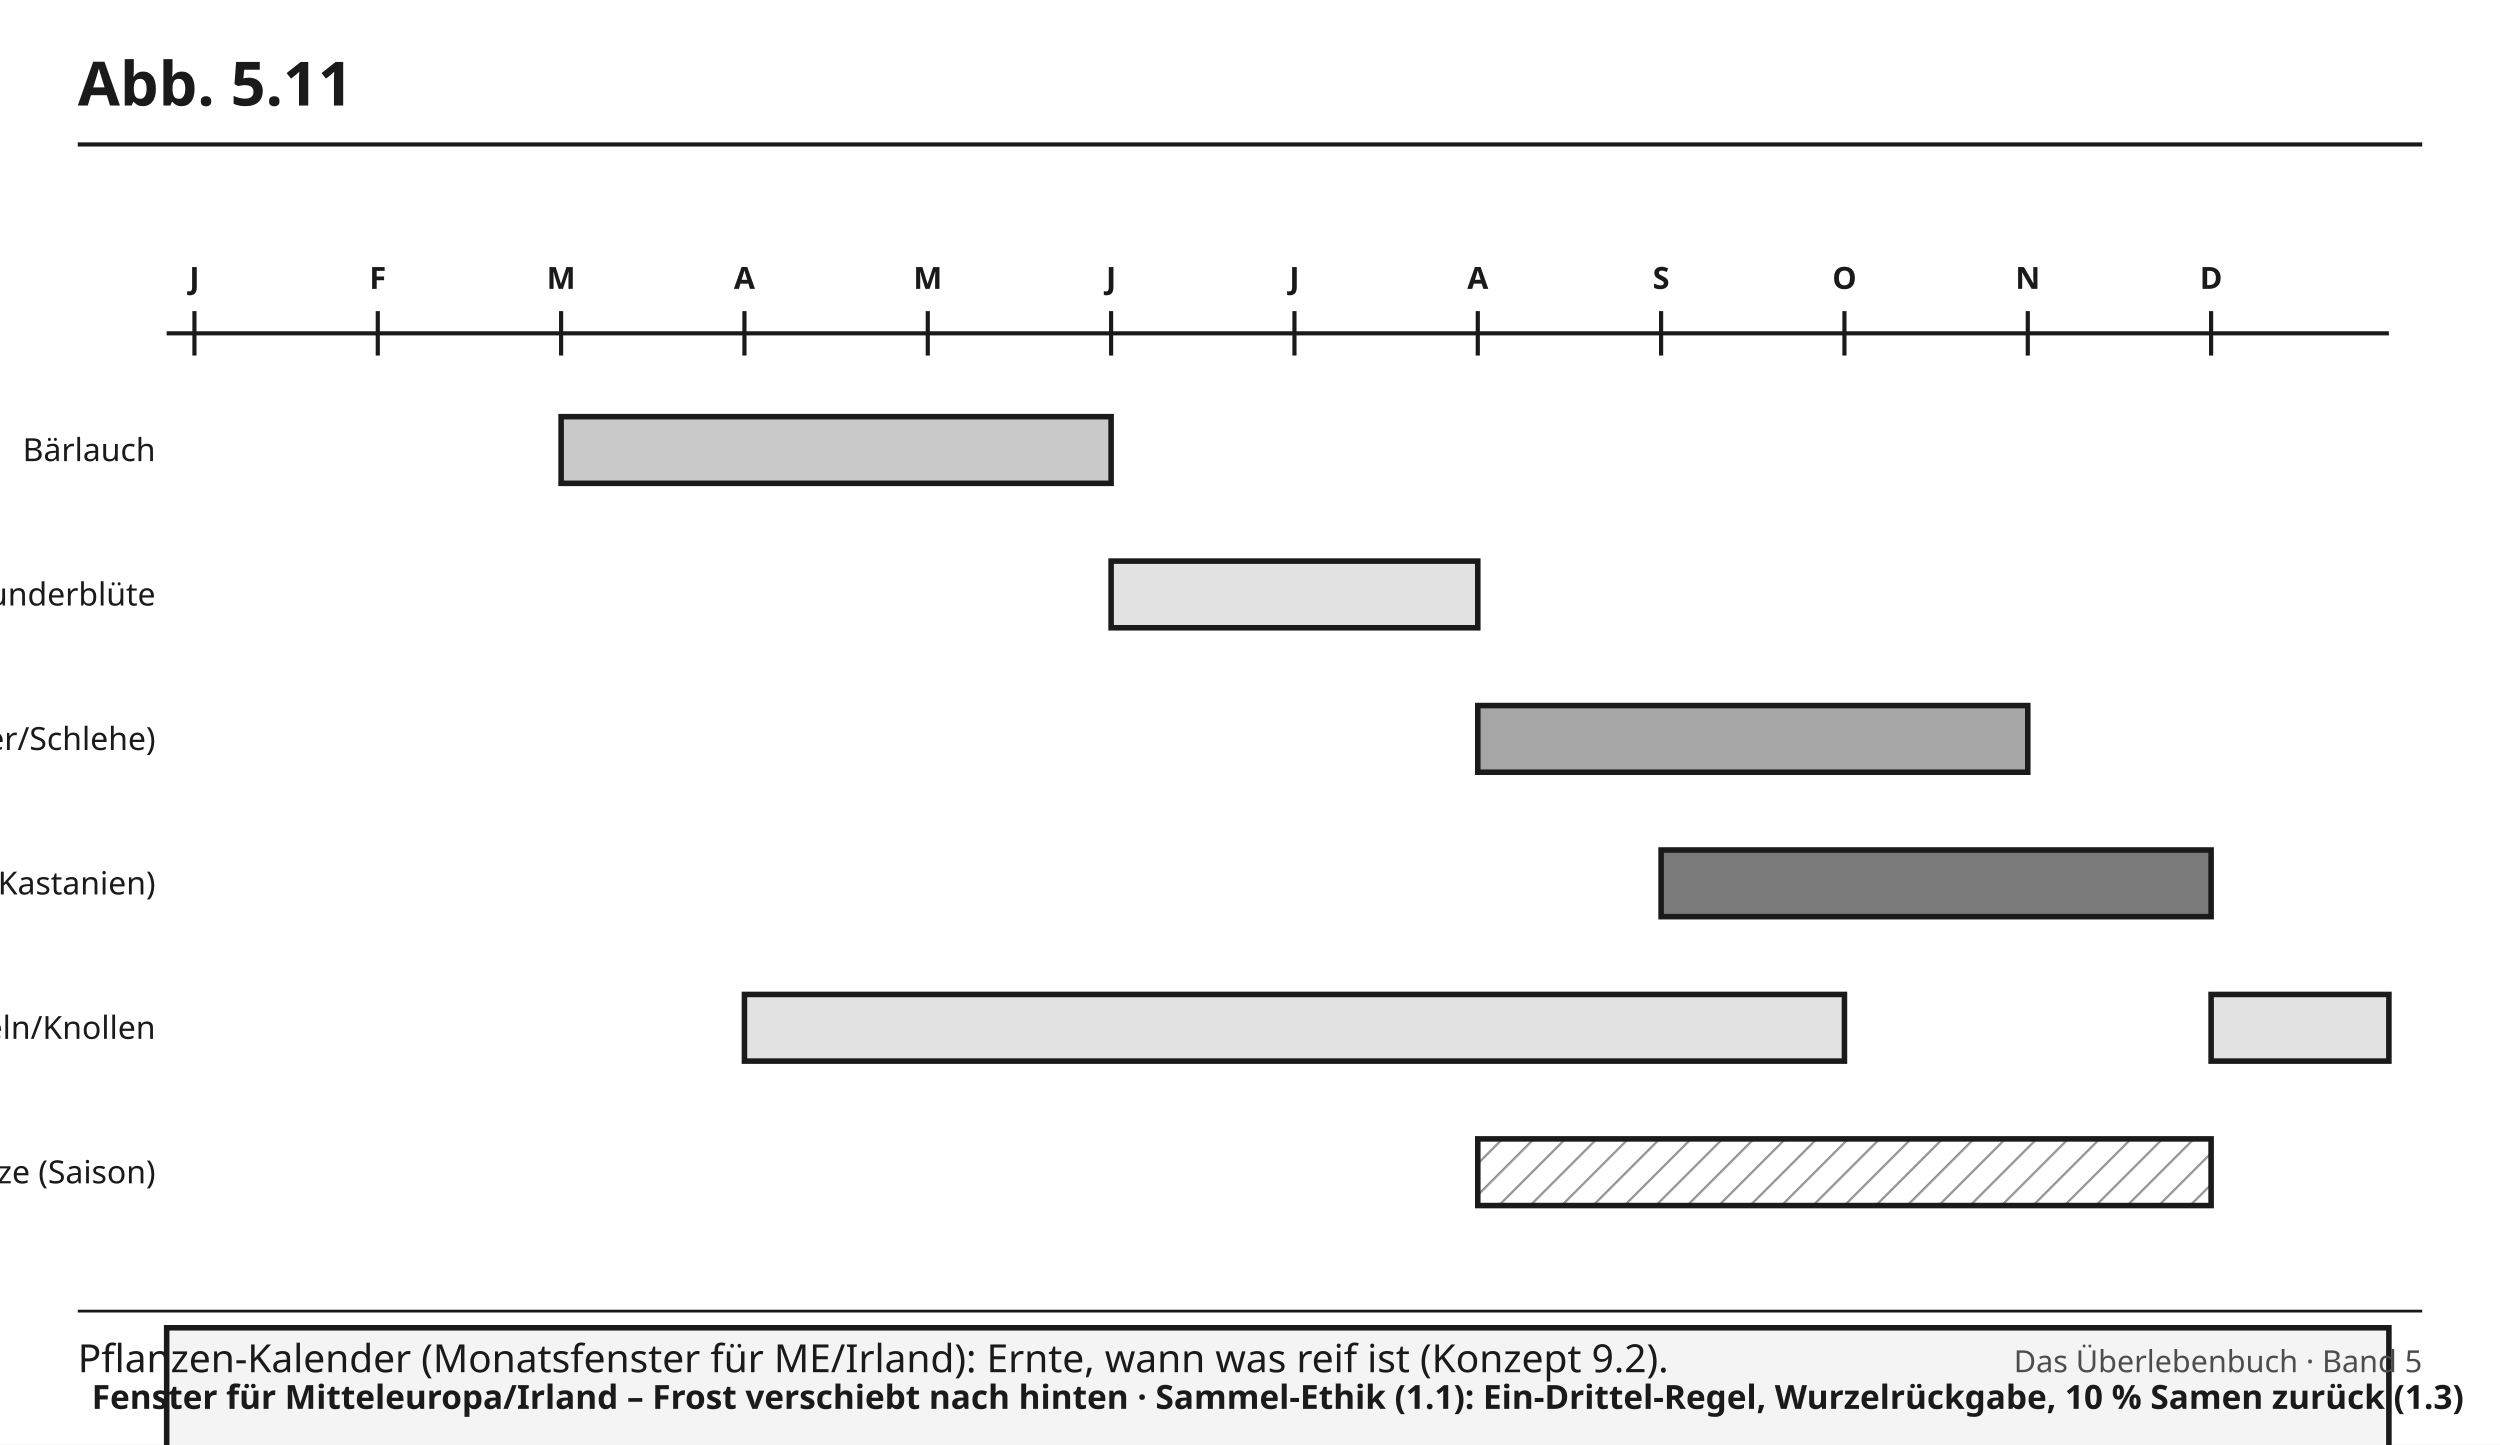
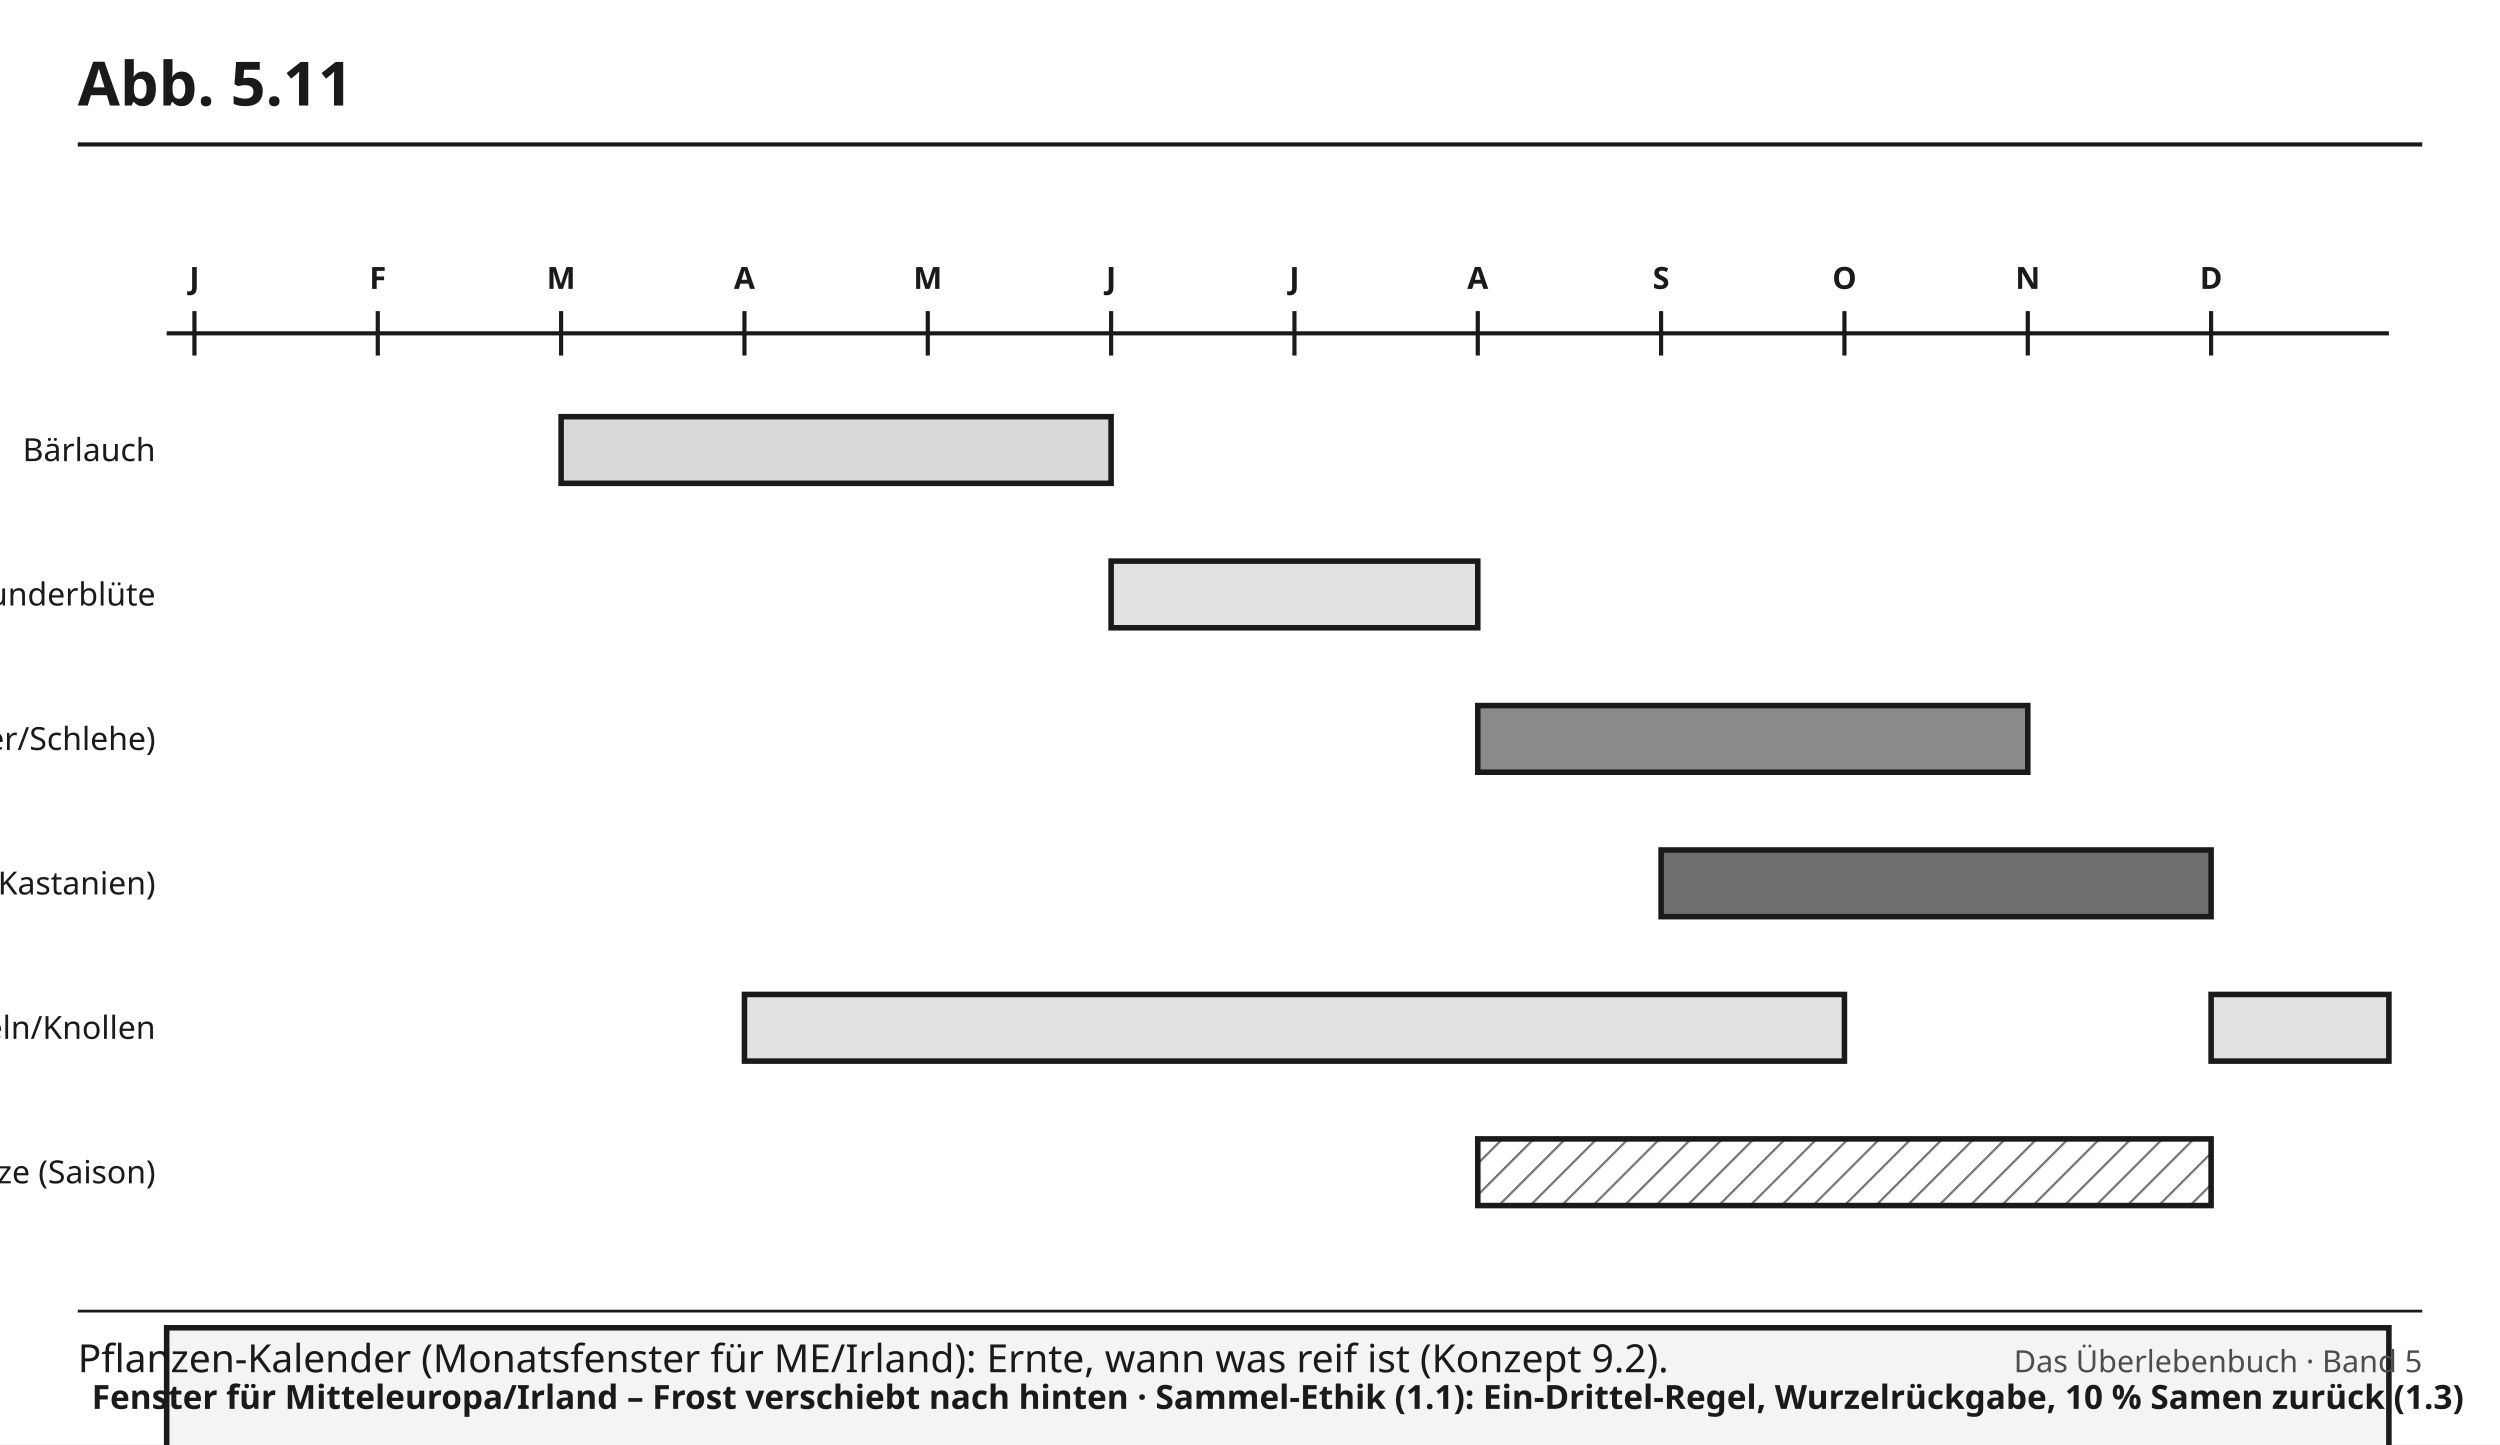
<svg xmlns="http://www.w3.org/2000/svg" xml:lang="de" viewBox="0 0 900 520" role="img" aria-label="Abb. 5.11 – Pflanzen-Kalender (Monatsfenster für ME/Irland): Ernte, wann was reif ist (Konzept 9.2).">
  <defs>
    <marker id="ah" markerWidth="10" markerHeight="8" refX="9" refY="4" orient="auto">
      <path d="M0 0 L10 4 L0 8 z" fill="#1a1a1a" />
    </marker>
    <marker id="ahs" markerWidth="10" markerHeight="8" refX="1" refY="4" orient="auto">
      <path d="M10 0 L0 4 L10 8 z" fill="#1a1a1a" />
    </marker>
    <pattern id="hatch" width="8" height="8" patternTransform="rotate(45)" patternUnits="userSpaceOnUse">
-       <line x1="0" y1="0" x2="0" y2="8" stroke="#8c8c8c" stroke-width="1.6" />
+       <line x1="0" y1="0" x2="0" y2="8" stroke="#6e6e6e" stroke-width="1.6" />
    </pattern>
    <pattern id="cross" width="8" height="8" patternUnits="userSpaceOnUse">
-       <path d="M0 0 L8 8 M8 0 L0 8" stroke="#bfbfbf" stroke-width="1" />
+       <path d="M0 0 L8 8 M8 0 L0 8" stroke="#8a8a8a" stroke-width="1" />
    </pattern>
    <pattern id="dots" width="7" height="7" patternUnits="userSpaceOnUse">
-       <circle cx="2" cy="2" r="1.4" fill="#8c8c8c" />
+       <circle cx="2" cy="2" r="1.4" fill="#6e6e6e" />
+     </pattern>
+     <pattern id="wtr" width="24" height="12" patternUnits="userSpaceOnUse">
+       <rect width="24" height="12" fill="#a8cbe4" />
+       <path d="M0 8 q 6 -5 12 0 t 12 0" fill="none" stroke="#3f6f96" stroke-width="1.4" />
    </pattern>
  </defs>
  <rect x="0" y="0" width="900" height="520" fill="#ffffff" />
  <text x="28" y="38" font-family="sans-serif" font-size="22" text-anchor="start" font-weight="bold" fill="#1a1a1a">Abb. 5.11</text>
  <line x1="28" y1="52" x2="872" y2="52" stroke="#1a1a1a" stroke-width="1.5" />
  <line x1="60" y1="120" x2="860" y2="120" stroke="#1a1a1a" stroke-width="1.5" />
  <line x1="70" y1="112" x2="70" y2="128" stroke="#1a1a1a" stroke-width="1.5" />
  <text x="70" y="104" font-family="sans-serif" font-size="11" text-anchor="middle" font-weight="bold" fill="#1a1a1a">J</text>
  <line x1="136" y1="112" x2="136" y2="128" stroke="#1a1a1a" stroke-width="1.5" />
  <text x="136" y="104" font-family="sans-serif" font-size="11" text-anchor="middle" font-weight="bold" fill="#1a1a1a">F</text>
  <line x1="202" y1="112" x2="202" y2="128" stroke="#1a1a1a" stroke-width="1.5" />
  <text x="202" y="104" font-family="sans-serif" font-size="11" text-anchor="middle" font-weight="bold" fill="#1a1a1a">M</text>
  <line x1="268" y1="112" x2="268" y2="128" stroke="#1a1a1a" stroke-width="1.5" />
  <text x="268" y="104" font-family="sans-serif" font-size="11" text-anchor="middle" font-weight="bold" fill="#1a1a1a">A</text>
  <line x1="334" y1="112" x2="334" y2="128" stroke="#1a1a1a" stroke-width="1.5" />
  <text x="334" y="104" font-family="sans-serif" font-size="11" text-anchor="middle" font-weight="bold" fill="#1a1a1a">M</text>
  <line x1="400" y1="112" x2="400" y2="128" stroke="#1a1a1a" stroke-width="1.5" />
  <text x="400" y="104" font-family="sans-serif" font-size="11" text-anchor="middle" font-weight="bold" fill="#1a1a1a">J</text>
  <line x1="466" y1="112" x2="466" y2="128" stroke="#1a1a1a" stroke-width="1.5" />
  <text x="466" y="104" font-family="sans-serif" font-size="11" text-anchor="middle" font-weight="bold" fill="#1a1a1a">J</text>
  <line x1="532" y1="112" x2="532" y2="128" stroke="#1a1a1a" stroke-width="1.5" />
  <text x="532" y="104" font-family="sans-serif" font-size="11" text-anchor="middle" font-weight="bold" fill="#1a1a1a">A</text>
  <line x1="598" y1="112" x2="598" y2="128" stroke="#1a1a1a" stroke-width="1.5" />
  <text x="598" y="104" font-family="sans-serif" font-size="11" text-anchor="middle" font-weight="bold" fill="#1a1a1a">S</text>
  <line x1="664" y1="112" x2="664" y2="128" stroke="#1a1a1a" stroke-width="1.5" />
  <text x="664" y="104" font-family="sans-serif" font-size="11" text-anchor="middle" font-weight="bold" fill="#1a1a1a">O</text>
  <line x1="730" y1="112" x2="730" y2="128" stroke="#1a1a1a" stroke-width="1.5" />
  <text x="730" y="104" font-family="sans-serif" font-size="11" text-anchor="middle" font-weight="bold" fill="#1a1a1a">N</text>
  <line x1="796" y1="112" x2="796" y2="128" stroke="#1a1a1a" stroke-width="1.5" />
  <text x="796" y="104" font-family="sans-serif" font-size="11" text-anchor="middle" font-weight="bold" fill="#1a1a1a">D</text>
  <text x="56" y="166" font-family="sans-serif" font-size="11.5" text-anchor="end" font-weight="normal" fill="#1a1a1a">Bärlauch</text>
-   <rect x="202" y="150" width="198" height="24" fill="#c9c9c9" stroke="#1a1a1a" stroke-width="2" />
+   <rect x="202" y="150" width="198" height="24" fill="#d9d9d9" stroke="#1a1a1a" stroke-width="2" />
  <text x="408" y="166" font-family="sans-serif" font-size="1" text-anchor="start" font-weight="normal" fill="#1a1a1a" />
  <text x="56" y="218" font-family="sans-serif" font-size="11.5" text-anchor="end" font-weight="normal" fill="#1a1a1a">Holunderblüte</text>
  <rect x="400" y="202" width="132" height="24" fill="#e2e2e2" stroke="#1a1a1a" stroke-width="2" />
  <text x="540" y="218" font-family="sans-serif" font-size="1" text-anchor="start" font-weight="normal" fill="#1a1a1a" />
  <text x="56" y="270" font-family="sans-serif" font-size="11.5" text-anchor="end" font-weight="normal" fill="#1a1a1a">Beeren (Holunder/Schlehe)</text>
-   <rect x="532" y="254" width="198" height="24" fill="#a6a6a6" stroke="#1a1a1a" stroke-width="2" />
+   <rect x="532" y="254" width="198" height="24" fill="#8a8a8a" stroke="#1a1a1a" stroke-width="2" />
  <text x="738" y="270" font-family="sans-serif" font-size="1" text-anchor="start" font-weight="normal" fill="#1a1a1a" />
  <text x="56" y="322" font-family="sans-serif" font-size="11.5" text-anchor="end" font-weight="normal" fill="#1a1a1a">Nüsse (Eicheln/Kastanien)</text>
-   <rect x="598" y="306" width="198" height="24" fill="#7a7a7a" stroke="#1a1a1a" stroke-width="2" />
+   <rect x="598" y="306" width="198" height="24" fill="#6e6e6e" stroke="#1a1a1a" stroke-width="2" />
  <text x="804" y="322" font-family="sans-serif" font-size="1" text-anchor="start" font-weight="normal" fill="#1a1a1a" />
  <text x="56" y="374" font-family="sans-serif" font-size="11.5" text-anchor="end" font-weight="normal" fill="#1a1a1a">Wurzeln/Knollen</text>
  <rect x="268" y="358" width="396" height="24" fill="#e2e2e2" stroke="#1a1a1a" stroke-width="2" />
  <rect x="70" y="358" width="790" height="24" fill="none" stroke="none" />
  <rect x="70" y="358" width="0" height="0" fill="none" stroke="none" />
  <rect x="796" y="358" width="64" height="24" fill="#e2e2e2" stroke="#1a1a1a" stroke-width="2" />
  <text x="276" y="374" font-family="sans-serif" font-size="1" text-anchor="start" font-weight="normal" fill="#1a1a1a" />
  <text x="56" y="426" font-family="sans-serif" font-size="11.5" text-anchor="end" font-weight="normal" fill="#1a1a1a">Pilze (Saison)</text>
  <rect x="532" y="410" width="264" height="24" fill="url(#hatch)" stroke="#1a1a1a" stroke-width="2" />
  <text x="804" y="426" font-family="sans-serif" font-size="1" text-anchor="start" font-weight="normal" fill="#1a1a1a" />
  <rect x="60" y="478" width="800" height="50" fill="#f4f4f4" stroke="#1a1a1a" stroke-width="2" />
  <text x="460" y="507.2" font-family="sans-serif" font-size="12" text-anchor="middle" font-weight="bold" fill="#1a1a1a">Fenster für Mitteleuropa/Irland – Frost verschiebt nach hinten · Sammel-Ethik (1.1): Ein-Drittel-Regel, Wurzelrückgabe, 10 % Samen zurück (1.3)</text>
  <line x1="28" y1="472" x2="872" y2="472" stroke="#1a1a1a" stroke-width="1" />
  <text x="28" y="494" font-family="sans-serif" font-size="14" text-anchor="start" font-weight="normal" fill="#1a1a1a">Pflanzen-Kalender (Monatsfenster für ME/Irland): Ernte, wann was reif ist (Konzept 9.2).</text>
  <text x="872" y="494" font-family="sans-serif" font-size="11" text-anchor="end" font-weight="normal" fill="#4d4d4d">Das Überlebenbuch · Band 5</text>
</svg>
